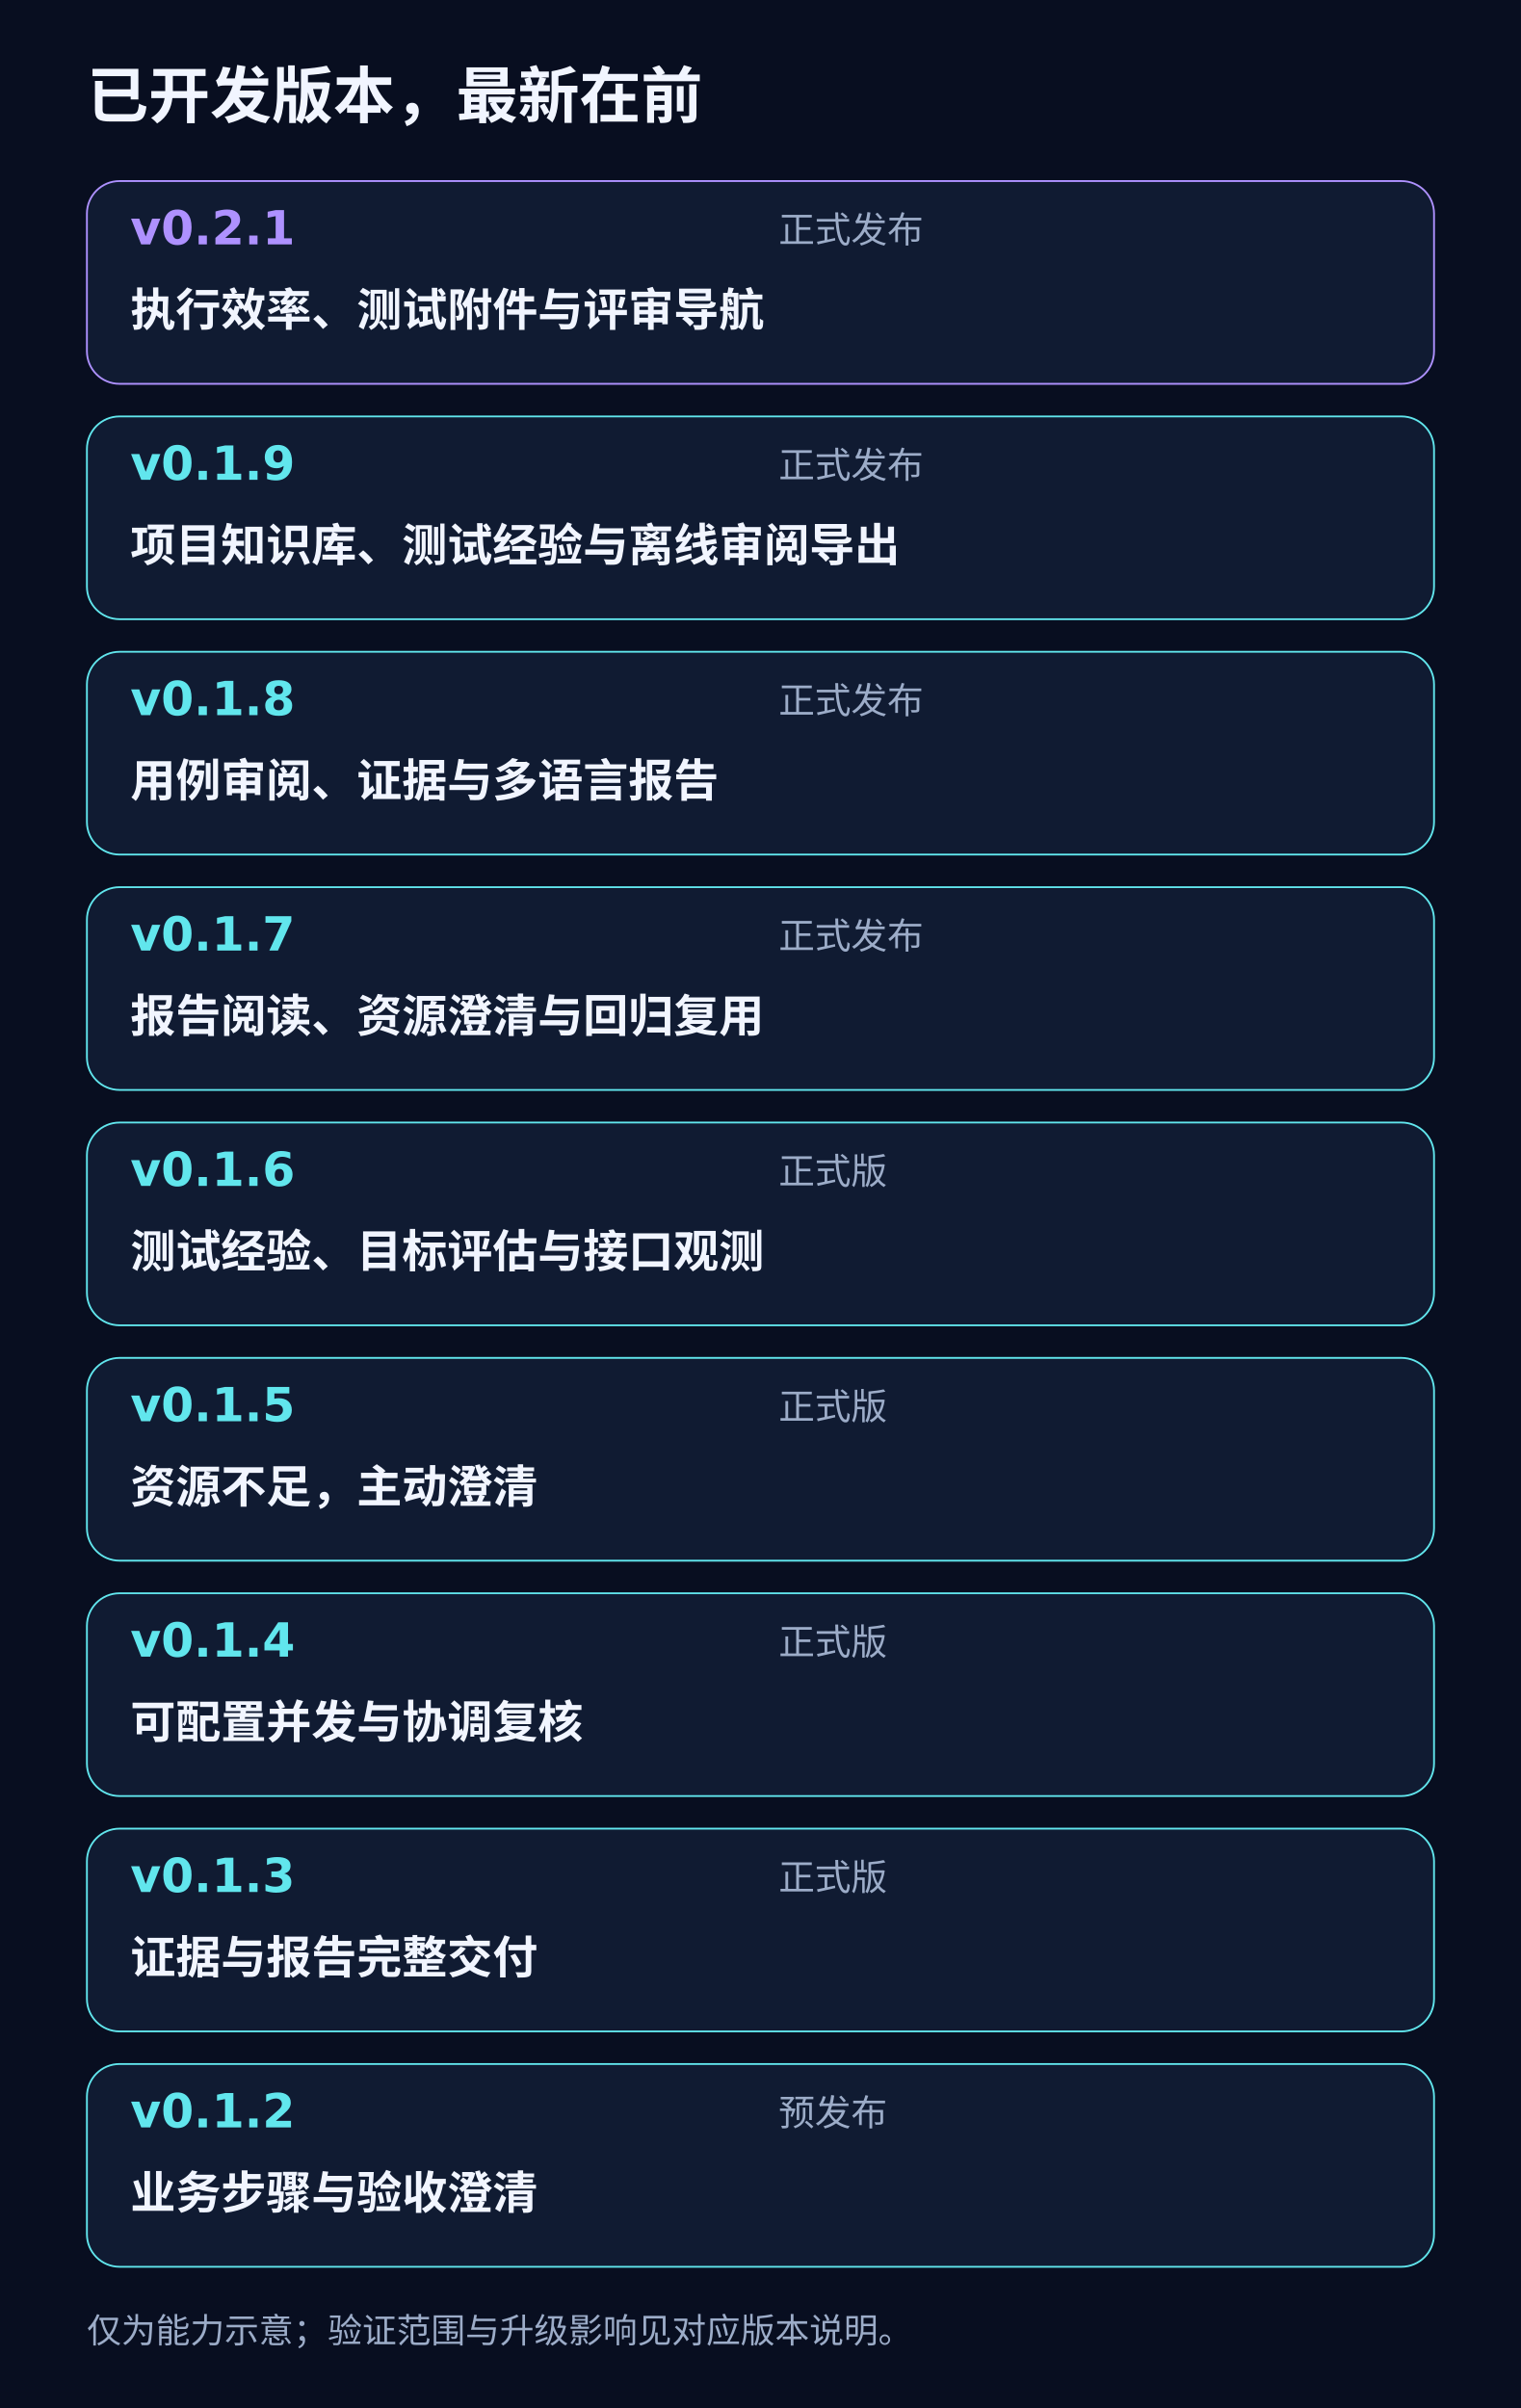
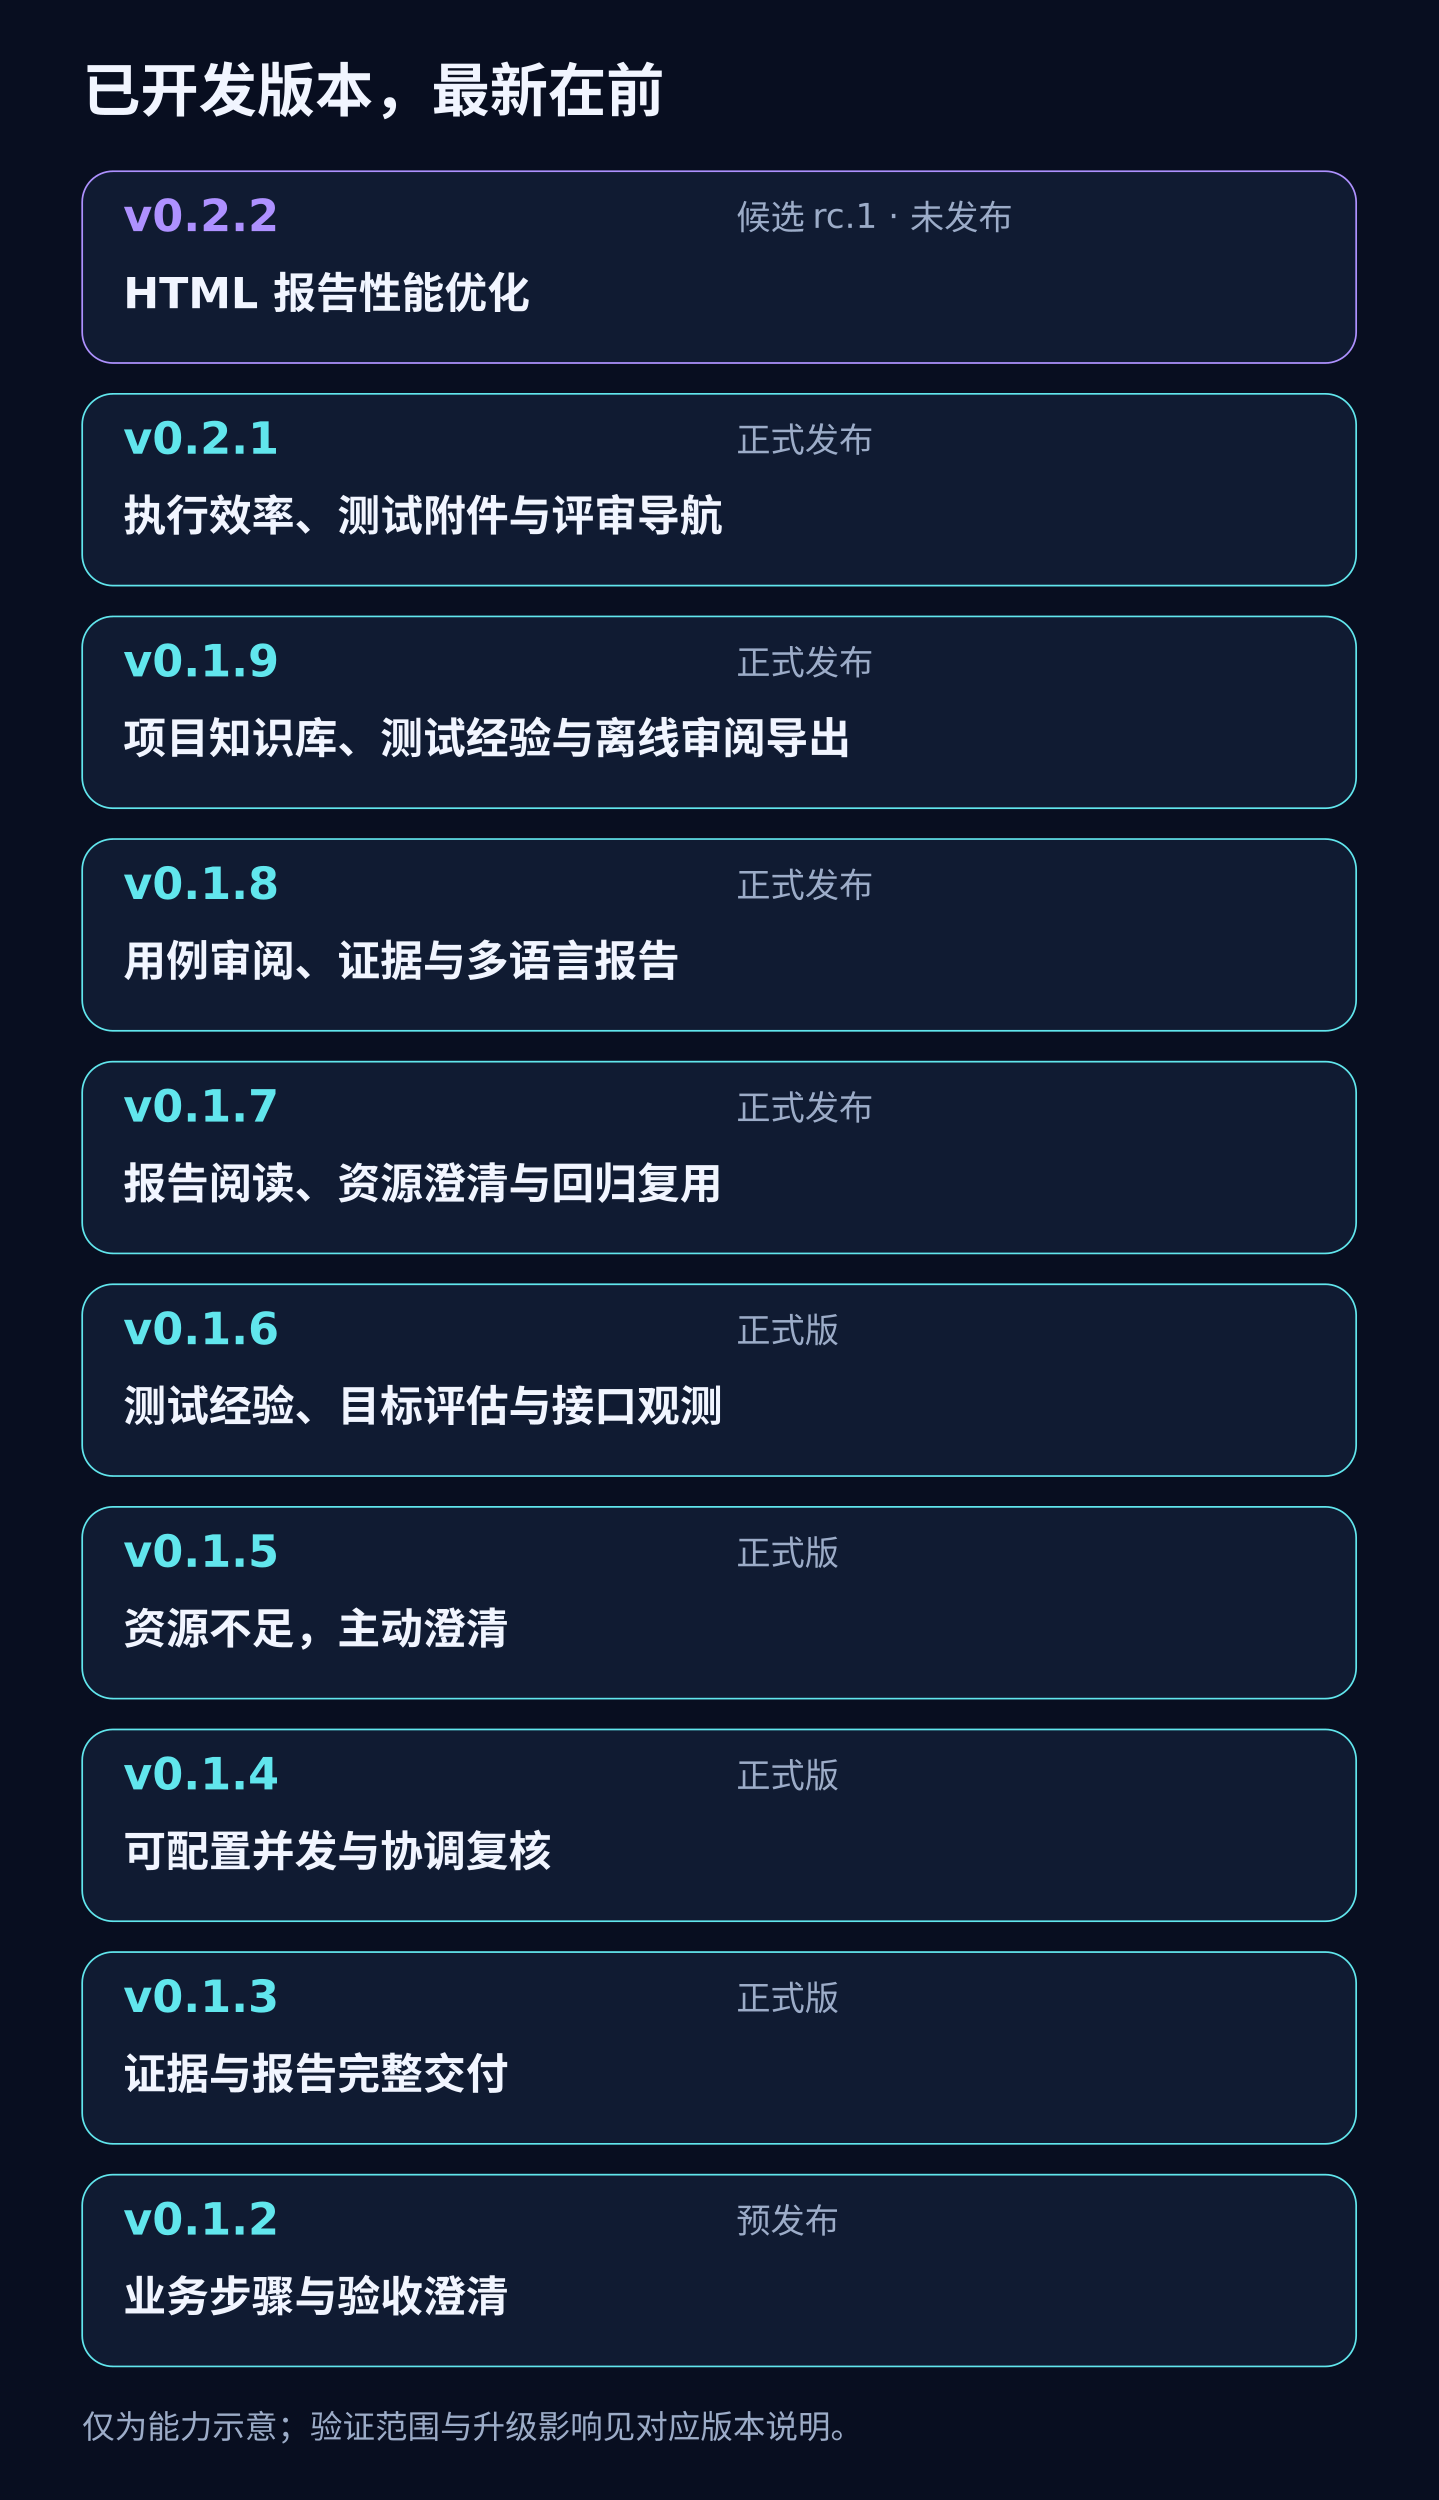
- <svg xmlns="http://www.w3.org/2000/svg" width="840" height="1330" viewBox="0 0 840 1330" role="img" aria-label="版本演变 — 最新版本在前">
+ <svg xmlns="http://www.w3.org/2000/svg" width="840" height="1460" viewBox="0 0 840 1460" role="img" aria-label="版本演变 — 最新版本在前">
  <defs>
    <linearGradient id="g">
      <stop stop-color="#61e6ed" />
      <stop offset="1" stop-color="#ae91ff" />
    </linearGradient>
    <marker id="arrow" markerWidth="8" markerHeight="8" refX="7" refY="4" orient="auto">
      <path d="M0,0 L8,4 L0,8" fill="#61e6ed" />
    </marker>
  </defs>
  <g font-family="DejaVu Sans, Noto Sans CJK SC, sans-serif">
-     <rect x="0" y="0" width="840" height="1330" rx="0" fill="#080e20" stroke="#080e20" />
+     <rect x="0" y="0" width="840" height="1460" rx="0" fill="#080e20" stroke="#080e20" />
    <path d="M0,2 H840" stroke="url(#g)" stroke-width="4" />
    <text x="48" y="65" font-size="34" fill="#f1f5ff" font-weight="700">已开发版本，最新在前</text>
    <rect x="48" y="100" width="744" height="112" rx="18" fill="#101b32" stroke="#ae91ff" />
-     <text x="72" y="135" font-size="26" fill="#ae91ff" font-weight="700">v0.2.1</text>
-     <text x="430" y="134" font-size="20" fill="#9cacc8" font-weight="400">正式发布</text>
-     <text x="72" y="180" font-size="25" fill="#f1f5ff" font-weight="700">执行效率、测试附件与评审导航</text>
+     <text x="72" y="135" font-size="26" fill="#ae91ff" font-weight="700">v0.2.2</text>
+     <text x="430" y="134" font-size="20" fill="#9cacc8" font-weight="400">候选 rc.1 · 未发布</text>
+     <text x="72" y="180" font-size="25" fill="#f1f5ff" font-weight="700">HTML 报告性能优化</text>
    <rect x="48" y="230" width="744" height="112" rx="18" fill="#101b32" stroke="#61e6ed" />
-     <text x="72" y="265" font-size="26" fill="#61e6ed" font-weight="700">v0.1.9</text>
+     <text x="72" y="265" font-size="26" fill="#61e6ed" font-weight="700">v0.2.1</text>
    <text x="430" y="264" font-size="20" fill="#9cacc8" font-weight="400">正式发布</text>
-     <text x="72" y="310" font-size="25" fill="#f1f5ff" font-weight="700">项目知识库、测试经验与离线审阅导出</text>
+     <text x="72" y="310" font-size="25" fill="#f1f5ff" font-weight="700">执行效率、测试附件与评审导航</text>
    <rect x="48" y="360" width="744" height="112" rx="18" fill="#101b32" stroke="#61e6ed" />
-     <text x="72" y="395" font-size="26" fill="#61e6ed" font-weight="700">v0.1.8</text>
+     <text x="72" y="395" font-size="26" fill="#61e6ed" font-weight="700">v0.1.9</text>
    <text x="430" y="394" font-size="20" fill="#9cacc8" font-weight="400">正式发布</text>
-     <text x="72" y="440" font-size="25" fill="#f1f5ff" font-weight="700">用例审阅、证据与多语言报告</text>
+     <text x="72" y="440" font-size="25" fill="#f1f5ff" font-weight="700">项目知识库、测试经验与离线审阅导出</text>
    <rect x="48" y="490" width="744" height="112" rx="18" fill="#101b32" stroke="#61e6ed" />
-     <text x="72" y="525" font-size="26" fill="#61e6ed" font-weight="700">v0.1.7</text>
+     <text x="72" y="525" font-size="26" fill="#61e6ed" font-weight="700">v0.1.8</text>
    <text x="430" y="524" font-size="20" fill="#9cacc8" font-weight="400">正式发布</text>
-     <text x="72" y="570" font-size="25" fill="#f1f5ff" font-weight="700">报告阅读、资源澄清与回归复用</text>
+     <text x="72" y="570" font-size="25" fill="#f1f5ff" font-weight="700">用例审阅、证据与多语言报告</text>
    <rect x="48" y="620" width="744" height="112" rx="18" fill="#101b32" stroke="#61e6ed" />
-     <text x="72" y="655" font-size="26" fill="#61e6ed" font-weight="700">v0.1.6</text>
-     <text x="430" y="654" font-size="20" fill="#9cacc8" font-weight="400">正式版</text>
-     <text x="72" y="700" font-size="25" fill="#f1f5ff" font-weight="700">测试经验、目标评估与接口观测</text>
+     <text x="72" y="655" font-size="26" fill="#61e6ed" font-weight="700">v0.1.7</text>
+     <text x="430" y="654" font-size="20" fill="#9cacc8" font-weight="400">正式发布</text>
+     <text x="72" y="700" font-size="25" fill="#f1f5ff" font-weight="700">报告阅读、资源澄清与回归复用</text>
    <rect x="48" y="750" width="744" height="112" rx="18" fill="#101b32" stroke="#61e6ed" />
-     <text x="72" y="785" font-size="26" fill="#61e6ed" font-weight="700">v0.1.5</text>
+     <text x="72" y="785" font-size="26" fill="#61e6ed" font-weight="700">v0.1.6</text>
    <text x="430" y="784" font-size="20" fill="#9cacc8" font-weight="400">正式版</text>
-     <text x="72" y="830" font-size="25" fill="#f1f5ff" font-weight="700">资源不足，主动澄清</text>
+     <text x="72" y="830" font-size="25" fill="#f1f5ff" font-weight="700">测试经验、目标评估与接口观测</text>
    <rect x="48" y="880" width="744" height="112" rx="18" fill="#101b32" stroke="#61e6ed" />
-     <text x="72" y="915" font-size="26" fill="#61e6ed" font-weight="700">v0.1.4</text>
+     <text x="72" y="915" font-size="26" fill="#61e6ed" font-weight="700">v0.1.5</text>
    <text x="430" y="914" font-size="20" fill="#9cacc8" font-weight="400">正式版</text>
-     <text x="72" y="960" font-size="25" fill="#f1f5ff" font-weight="700">可配置并发与协调复核</text>
+     <text x="72" y="960" font-size="25" fill="#f1f5ff" font-weight="700">资源不足，主动澄清</text>
    <rect x="48" y="1010" width="744" height="112" rx="18" fill="#101b32" stroke="#61e6ed" />
-     <text x="72" y="1045" font-size="26" fill="#61e6ed" font-weight="700">v0.1.3</text>
+     <text x="72" y="1045" font-size="26" fill="#61e6ed" font-weight="700">v0.1.4</text>
    <text x="430" y="1044" font-size="20" fill="#9cacc8" font-weight="400">正式版</text>
-     <text x="72" y="1090" font-size="25" fill="#f1f5ff" font-weight="700">证据与报告完整交付</text>
+     <text x="72" y="1090" font-size="25" fill="#f1f5ff" font-weight="700">可配置并发与协调复核</text>
    <rect x="48" y="1140" width="744" height="112" rx="18" fill="#101b32" stroke="#61e6ed" />
-     <text x="72" y="1175" font-size="26" fill="#61e6ed" font-weight="700">v0.1.2</text>
-     <text x="430" y="1174" font-size="20" fill="#9cacc8" font-weight="400">预发布</text>
-     <text x="72" y="1220" font-size="25" fill="#f1f5ff" font-weight="700">业务步骤与验收澄清</text>
-     <text x="48" y="1294" font-size="19" fill="#9cacc8" font-weight="400">仅为能力示意；验证范围与升级影响见对应版本说明。</text>
+     <text x="72" y="1175" font-size="26" fill="#61e6ed" font-weight="700">v0.1.3</text>
+     <text x="430" y="1174" font-size="20" fill="#9cacc8" font-weight="400">正式版</text>
+     <text x="72" y="1220" font-size="25" fill="#f1f5ff" font-weight="700">证据与报告完整交付</text>
+     <rect x="48" y="1270" width="744" height="112" rx="18" fill="#101b32" stroke="#61e6ed" />
+     <text x="72" y="1305" font-size="26" fill="#61e6ed" font-weight="700">v0.1.2</text>
+     <text x="430" y="1304" font-size="20" fill="#9cacc8" font-weight="400">预发布</text>
+     <text x="72" y="1350" font-size="25" fill="#f1f5ff" font-weight="700">业务步骤与验收澄清</text>
+     <text x="48" y="1424" font-size="19" fill="#9cacc8" font-weight="400">仅为能力示意；验证范围与升级影响见对应版本说明。</text>
  </g>
</svg>
